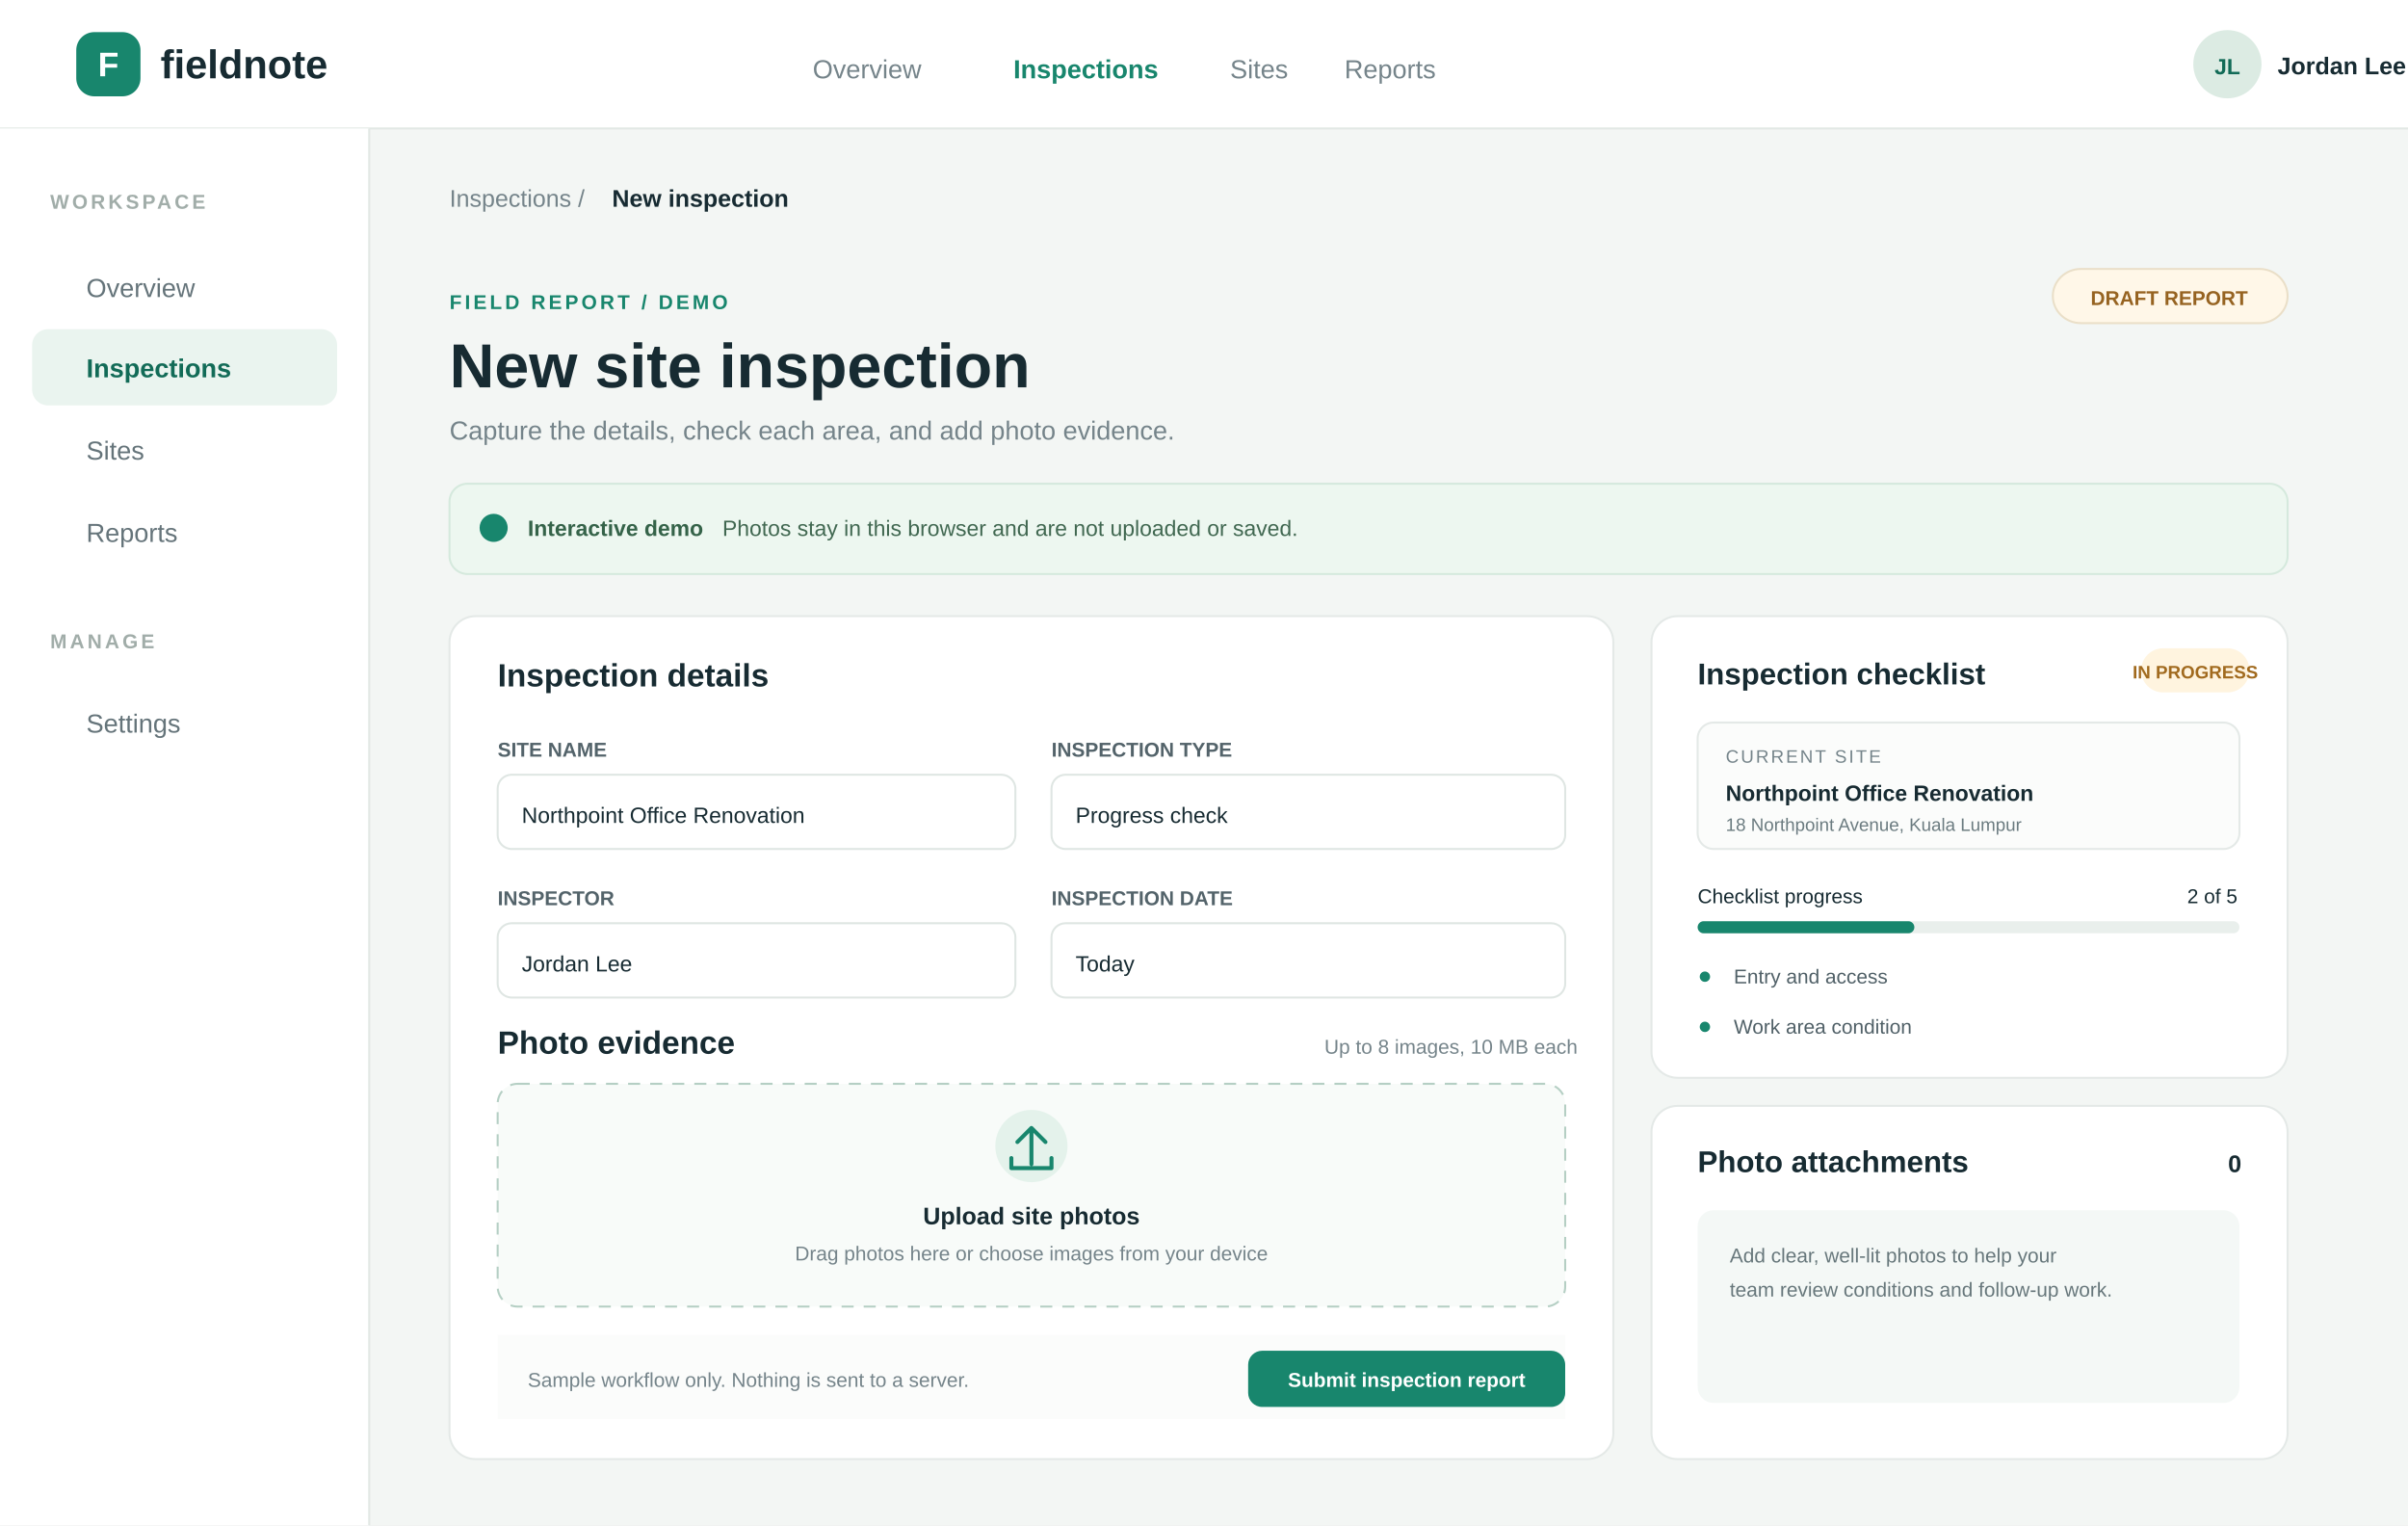
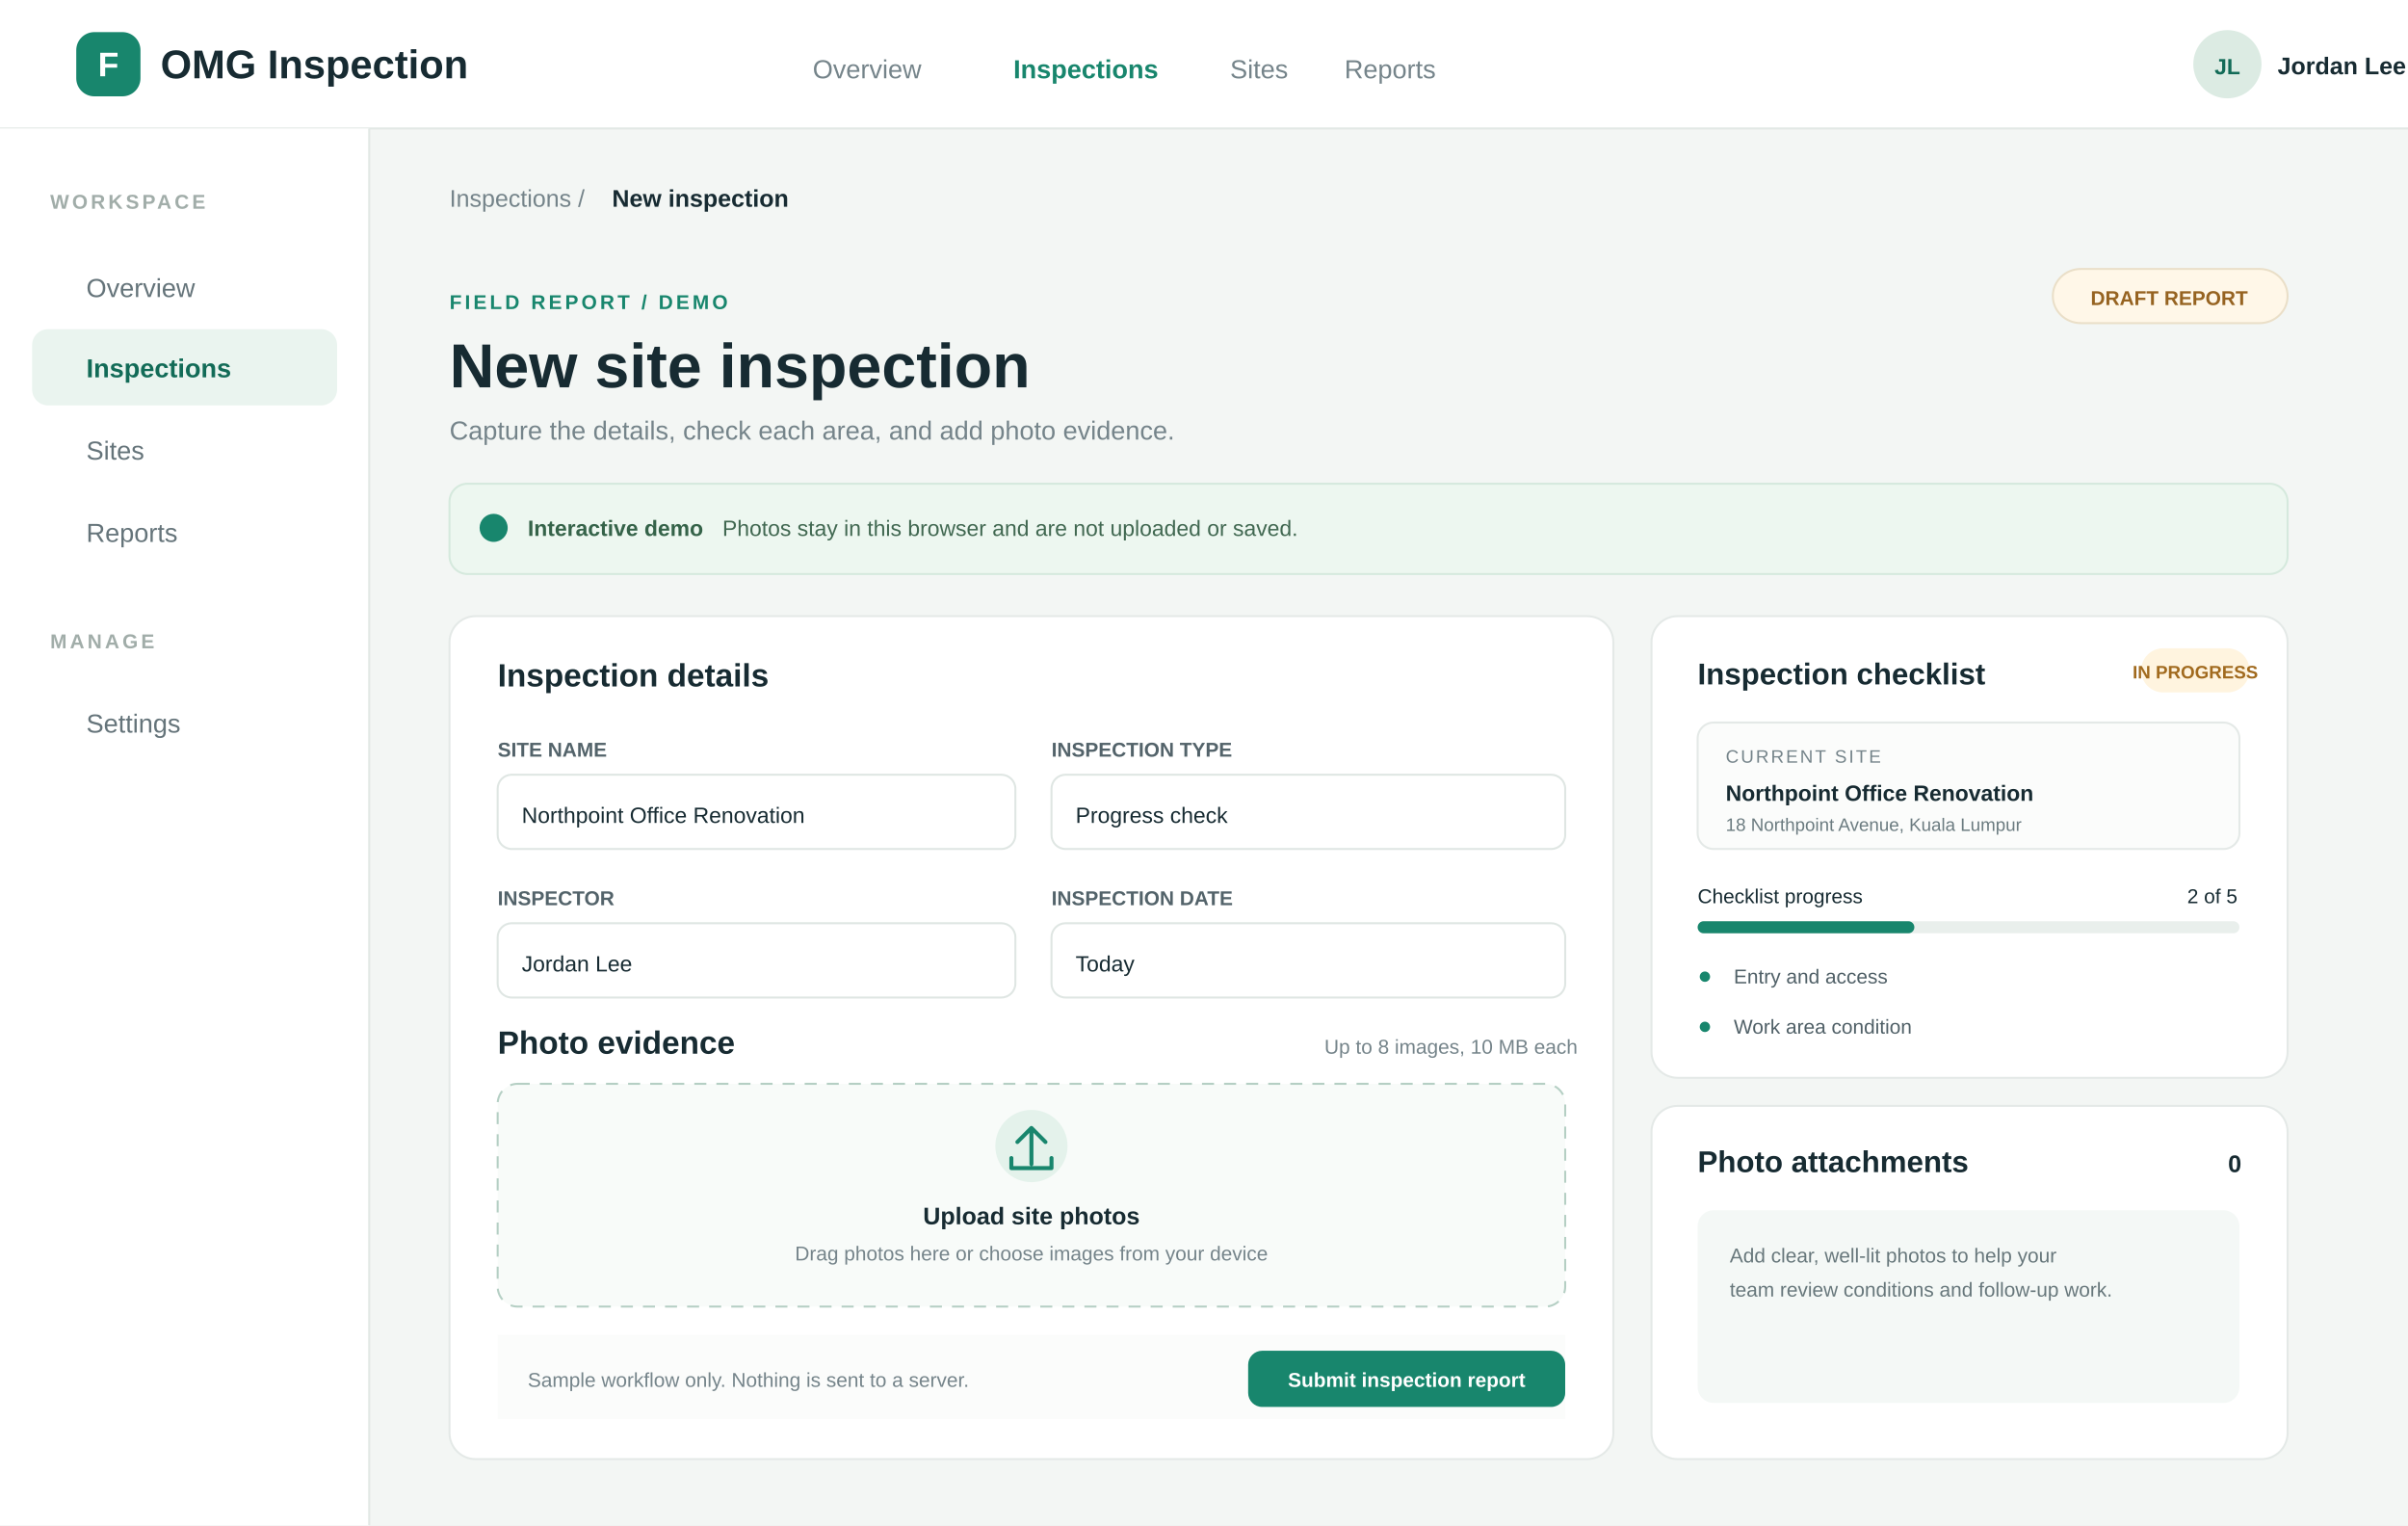
<svg xmlns="http://www.w3.org/2000/svg" width="1200" height="760" viewBox="0 0 1200 760">
  <defs>
    <linearGradient id="wall" x1="0" x2="1" y1="0" y2="1">
      <stop offset="0" stop-color="#f8fbf9" />
      <stop offset="1" stop-color="#e7f0ec" />
    </linearGradient>
    <linearGradient id="photo-a" x1="0" x2="0" y1="0" y2="1">
      <stop offset="0" stop-color="#b5d5cc" />
      <stop offset="1" stop-color="#56736b" />
    </linearGradient>
    <linearGradient id="photo-b" x1="0" x2="1" y1="0" y2="1">
      <stop offset="0" stop-color="#d8c8ad" />
      <stop offset="1" stop-color="#82715d" />
    </linearGradient>
  </defs>
  <rect width="1200" height="760" fill="#f3f6f4" />
  <rect width="1200" height="64" fill="#fff" />
  <path d="M0 64h1200" stroke="#e2e8e5" />
  <rect x="38" y="16" width="32" height="32" rx="9" fill="#18866d" />
  <text x="54" y="38" fill="#fff" font-family="Arial,sans-serif" font-size="17" font-weight="700" text-anchor="middle">F</text>
-   <text x="80" y="39" fill="#172b32" font-family="Arial,sans-serif" font-size="20" font-weight="700">fieldnote</text>
+   <text x="80" y="39" fill="#172b32" font-family="Arial,sans-serif" font-size="20" font-weight="700">OMG Inspection</text>
  <text x="405" y="39" fill="#75848a" font-family="Arial,sans-serif" font-size="13">Overview</text>
  <text x="505" y="39" fill="#18866d" font-family="Arial,sans-serif" font-size="13" font-weight="700">Inspections</text>
  <text x="613" y="39" fill="#75848a" font-family="Arial,sans-serif" font-size="13">Sites</text>
  <text x="670" y="39" fill="#75848a" font-family="Arial,sans-serif" font-size="13">Reports</text>
  <circle cx="1110" cy="32" r="17" fill="#dcebe3" />
  <text x="1110" y="37" fill="#126b57" font-family="Arial,sans-serif" font-size="11" font-weight="700" text-anchor="middle">JL</text>
  <text x="1135" y="37" fill="#172b32" font-family="Arial,sans-serif" font-size="12" font-weight="700">Jordan Lee</text>
  <rect y="64" width="184" height="696" fill="#fff" />
  <path d="M184 64v696" stroke="#e2e8e5" />
  <text x="25" y="104" fill="#a1ada9" font-family="Arial,sans-serif" font-size="10" font-weight="700" letter-spacing="1.5">WORKSPACE</text>
  <text x="43" y="148" fill="#65747a" font-family="Arial,sans-serif" font-size="13">Overview</text>
  <rect x="16" y="164" width="152" height="38" rx="8" fill="#eaf4ef" />
  <text x="43" y="188" fill="#126b57" font-family="Arial,sans-serif" font-size="13" font-weight="700">Inspections</text>
  <text x="43" y="229" fill="#65747a" font-family="Arial,sans-serif" font-size="13">Sites</text>
  <text x="43" y="270" fill="#65747a" font-family="Arial,sans-serif" font-size="13">Reports</text>
  <text x="25" y="323" fill="#a1ada9" font-family="Arial,sans-serif" font-size="10" font-weight="700" letter-spacing="1.5">MANAGE</text>
  <text x="43" y="365" fill="#65747a" font-family="Arial,sans-serif" font-size="13">Settings</text>
  <text x="224" y="103" fill="#75848a" font-family="Arial,sans-serif" font-size="12">Inspections /</text>
  <text x="305" y="103" fill="#172b32" font-family="Arial,sans-serif" font-size="12" font-weight="700">New inspection</text>
  <text x="224" y="154" fill="#18866d" font-family="Arial,sans-serif" font-size="10" font-weight="700" letter-spacing="1.5">FIELD REPORT / DEMO</text>
  <text x="224" y="193" fill="#172b32" font-family="Arial,sans-serif" font-size="31" font-weight="700">New site inspection</text>
  <text x="224" y="219" fill="#75848a" font-family="Arial,sans-serif" font-size="13">Capture the details, check each area, and add photo evidence.</text>
  <rect x="1023" y="134" width="117" height="27" rx="14" fill="#fff7e8" stroke="#eadfc8" />
  <text x="1081" y="152" fill="#966321" font-family="Arial,sans-serif" font-size="10" font-weight="700" text-anchor="middle">DRAFT REPORT</text>
  <rect x="224" y="241" width="916" height="45" rx="9" fill="#edf7f0" stroke="#d5e9dd" />
  <circle cx="246" cy="263" r="7" fill="#18866d" />
  <text x="263" y="267" fill="#356349" font-family="Arial,sans-serif" font-size="11" font-weight="700">Interactive demo</text>
  <text x="360" y="267" fill="#416851" font-family="Arial,sans-serif" font-size="11">Photos stay in this browser and are not uploaded or saved.</text>
  <rect x="224" y="307" width="580" height="420" rx="13" fill="#fff" stroke="#e4e9e7" />
  <text x="248" y="342" fill="#172b32" font-family="Arial,sans-serif" font-size="16" font-weight="700">Inspection details</text>
  <text x="248" y="377" fill="#53636a" font-family="Arial,sans-serif" font-size="10" font-weight="700">SITE NAME</text>
  <rect x="248" y="386" width="258" height="37" rx="7" fill="#fff" stroke="#dfe6e3" />
  <text x="260" y="410" fill="#172b32" font-family="Arial,sans-serif" font-size="11">Northpoint Office Renovation</text>
  <text x="524" y="377" fill="#53636a" font-family="Arial,sans-serif" font-size="10" font-weight="700">INSPECTION TYPE</text>
  <rect x="524" y="386" width="256" height="37" rx="7" fill="#fff" stroke="#dfe6e3" />
  <text x="536" y="410" fill="#172b32" font-family="Arial,sans-serif" font-size="11">Progress check</text>
  <text x="248" y="451" fill="#53636a" font-family="Arial,sans-serif" font-size="10" font-weight="700">INSPECTOR</text>
  <rect x="248" y="460" width="258" height="37" rx="7" fill="#fff" stroke="#dfe6e3" />
  <text x="260" y="484" fill="#172b32" font-family="Arial,sans-serif" font-size="11">Jordan Lee</text>
  <text x="524" y="451" fill="#53636a" font-family="Arial,sans-serif" font-size="10" font-weight="700">INSPECTION DATE</text>
  <rect x="524" y="460" width="256" height="37" rx="7" fill="#fff" stroke="#dfe6e3" />
  <text x="536" y="484" fill="#172b32" font-family="Arial,sans-serif" font-size="11">Today</text>
  <text x="248" y="525" fill="#172b32" font-family="Arial,sans-serif" font-size="16" font-weight="700">Photo evidence</text>
  <text x="660" y="525" fill="#75848a" font-family="Arial,sans-serif" font-size="10">Up to 8 images, 10 MB each</text>
  <rect x="248" y="540" width="532" height="111" rx="10" fill="#f8fbf9" stroke="#b5cfc4" stroke-dasharray="6 5" />
  <circle cx="514" cy="571" r="18" fill="#e4f2eb" />
  <path d="M514 580v-18m-7 7 7-7 7 7m-17 8v5h20v-5" fill="none" stroke="#18866d" stroke-width="2" stroke-linecap="round" stroke-linejoin="round" />
  <text x="514" y="610" fill="#172b32" font-family="Arial,sans-serif" font-size="12" font-weight="700" text-anchor="middle">Upload site photos</text>
  <text x="514" y="628" fill="#75848a" font-family="Arial,sans-serif" font-size="10" text-anchor="middle">Drag photos here or choose images from your device</text>
  <rect x="248" y="665" width="532" height="42" rx="0" fill="#fbfcfb" />
  <text x="263" y="691" fill="#75848a" font-family="Arial,sans-serif" font-size="10">Sample workflow only. Nothing is sent to a server.</text>
  <rect x="622" y="673" width="158" height="28" rx="7" fill="#18866d" />
  <text x="701" y="691" fill="#fff" font-family="Arial,sans-serif" font-size="10" font-weight="700" text-anchor="middle">Submit inspection report</text>
  <rect x="823" y="307" width="317" height="230" rx="13" fill="#fff" stroke="#e4e9e7" />
  <text x="846" y="341" fill="#172b32" font-family="Arial,sans-serif" font-size="15" font-weight="700">Inspection checklist</text>
  <rect x="1067" y="323" width="54" height="22" rx="11" fill="#fff4df" />
  <text x="1094" y="338" fill="#a16a1e" font-family="Arial,sans-serif" font-size="9" font-weight="700" text-anchor="middle">IN PROGRESS</text>
  <rect x="846" y="360" width="270" height="63" rx="8" fill="#fbfcfb" stroke="#e4e9e7" />
  <text x="860" y="380" fill="#75848a" font-family="Arial,sans-serif" font-size="9" letter-spacing="1">CURRENT SITE</text>
  <text x="860" y="399" fill="#172b32" font-family="Arial,sans-serif" font-size="11" font-weight="700">Northpoint Office Renovation</text>
  <text x="860" y="414" fill="#6b7b80" font-family="Arial,sans-serif" font-size="9">18 Northpoint Avenue, Kuala Lumpur</text>
  <text x="846" y="450" fill="#172b32" font-family="Arial,sans-serif" font-size="10">Checklist progress</text>
  <text x="1115" y="450" fill="#172b32" font-family="Arial,sans-serif" font-size="10" text-anchor="end">2 of 5</text>
  <rect x="846" y="459" width="270" height="6" rx="3" fill="#e9efec" />
  <rect x="846" y="459" width="108" height="6" rx="3" fill="#18866d" />
  <text x="846" y="490" fill="#18866d" font-family="Arial,sans-serif" font-size="12">●</text>
  <text x="864" y="490" fill="#506067" font-family="Arial,sans-serif" font-size="10">Entry and access</text>
  <text x="846" y="515" fill="#18866d" font-family="Arial,sans-serif" font-size="12">●</text>
  <text x="864" y="515" fill="#506067" font-family="Arial,sans-serif" font-size="10">Work area condition</text>
  <rect x="823" y="551" width="317" height="176" rx="13" fill="#fff" stroke="#e4e9e7" />
  <text x="846" y="584" fill="#172b32" font-family="Arial,sans-serif" font-size="15" font-weight="700">Photo attachments</text>
  <text x="1117" y="584" fill="#172b32" font-family="Arial,sans-serif" font-size="12" font-weight="700" text-anchor="end">0</text>
  <rect x="846" y="603" width="270" height="96" rx="8" fill="#f4f8f6" />
  <text x="862" y="629" fill="#67777b" font-family="Arial,sans-serif" font-size="10">Add clear, well-lit photos to help your</text>
  <text x="862" y="646" fill="#67777b" font-family="Arial,sans-serif" font-size="10">team review conditions and follow-up work.</text>
</svg>
